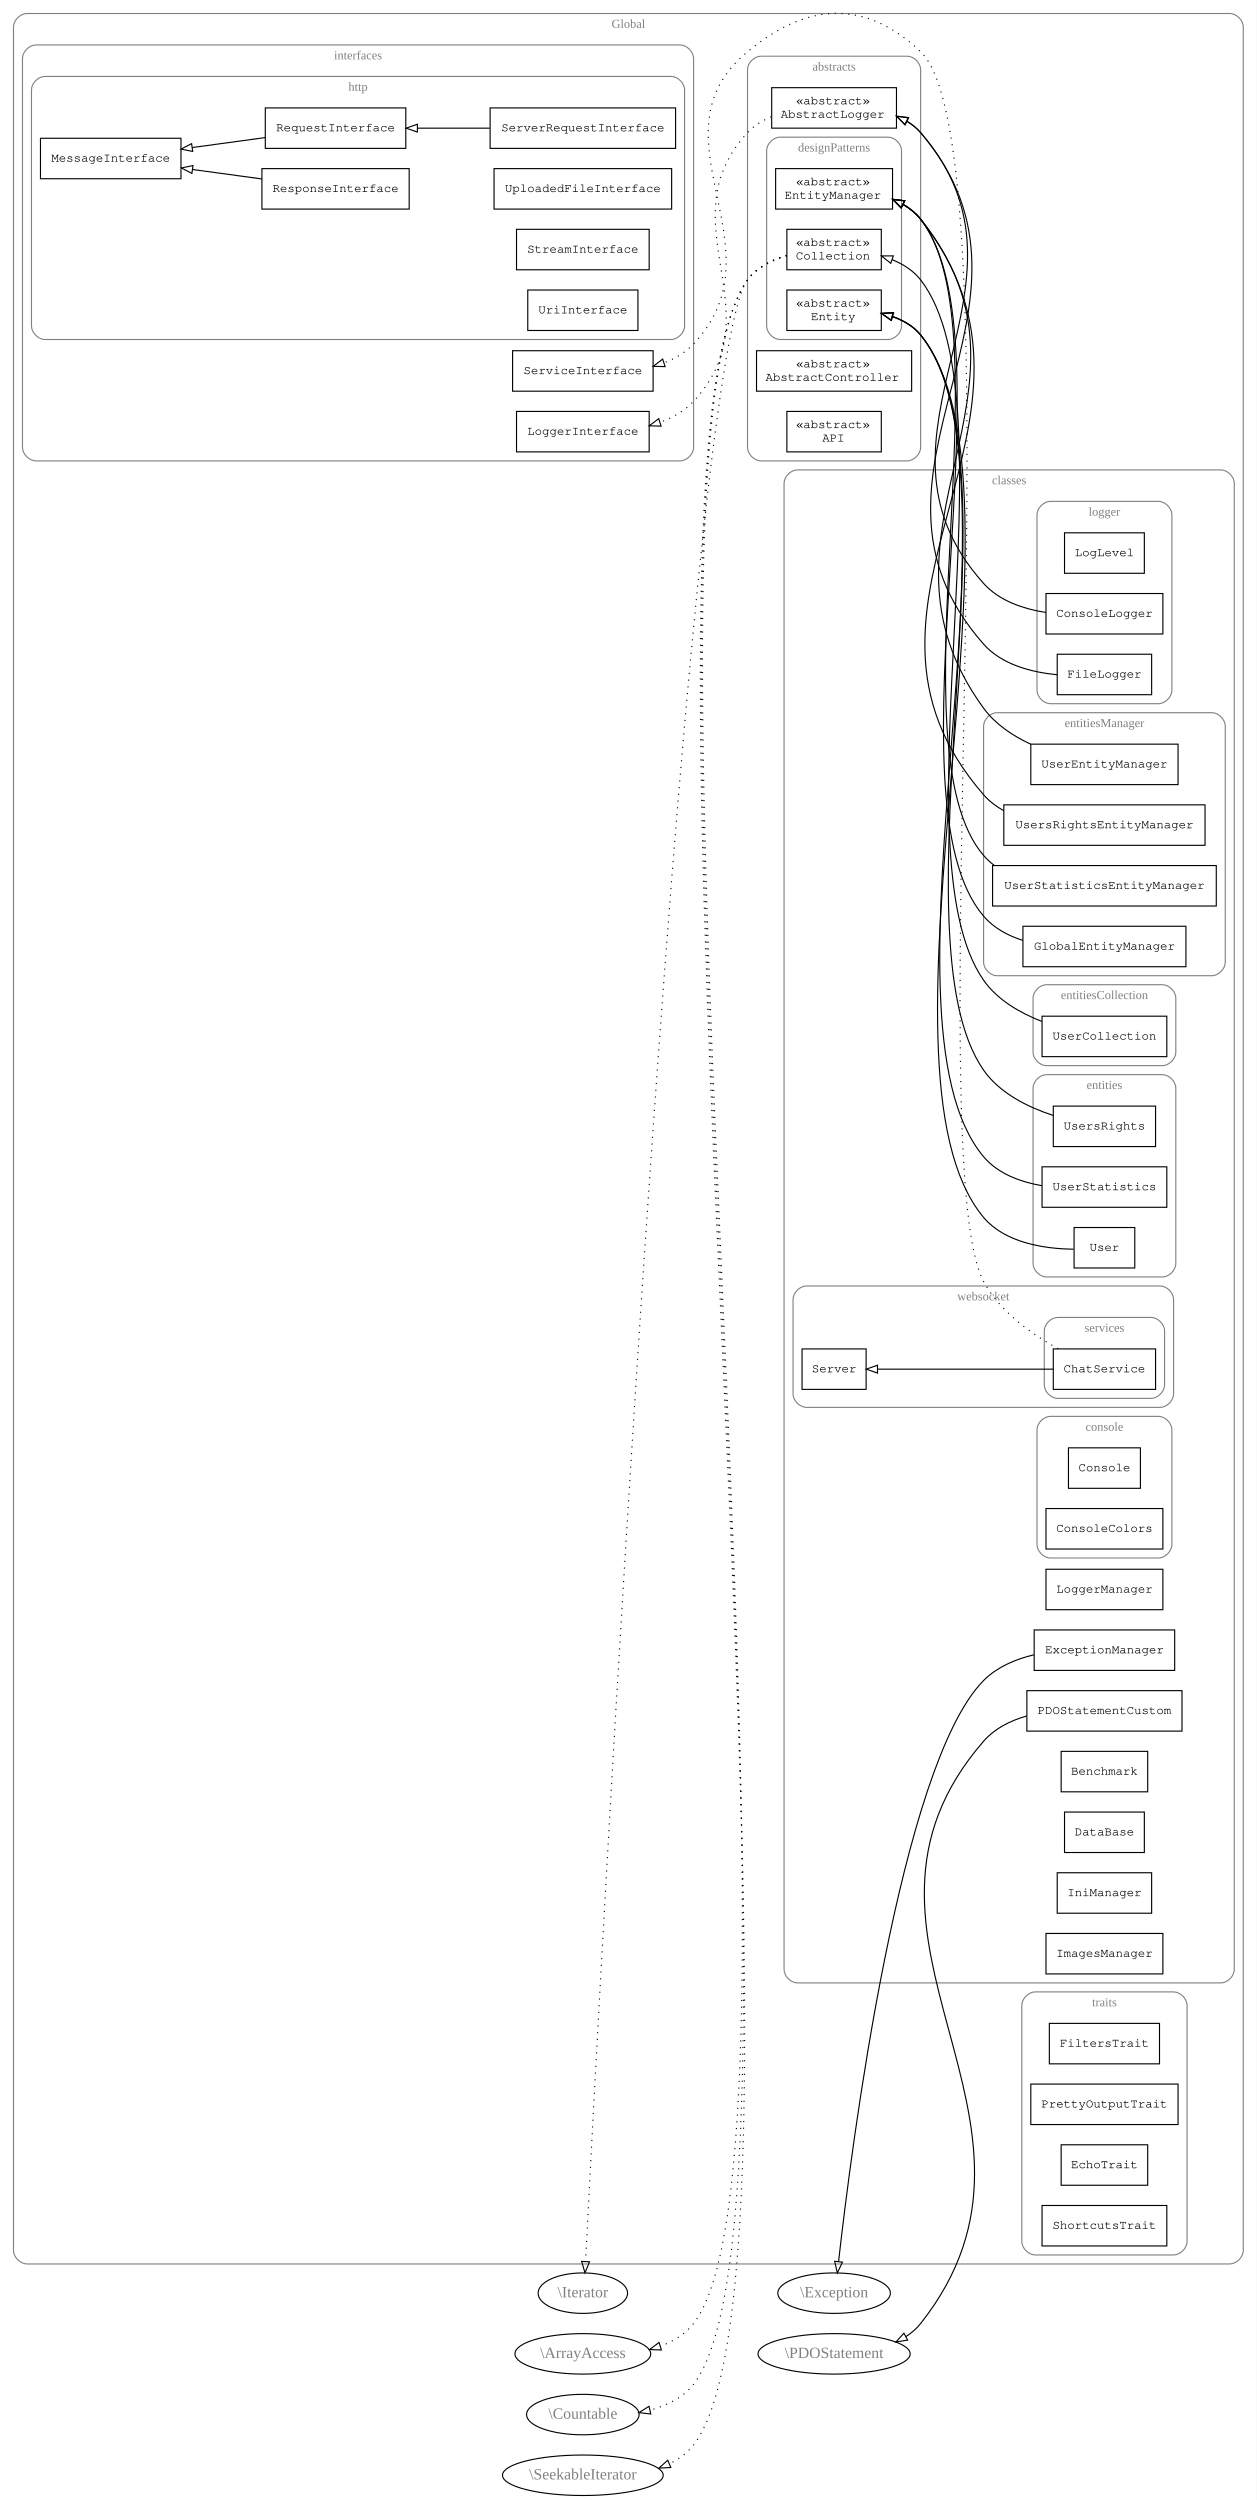
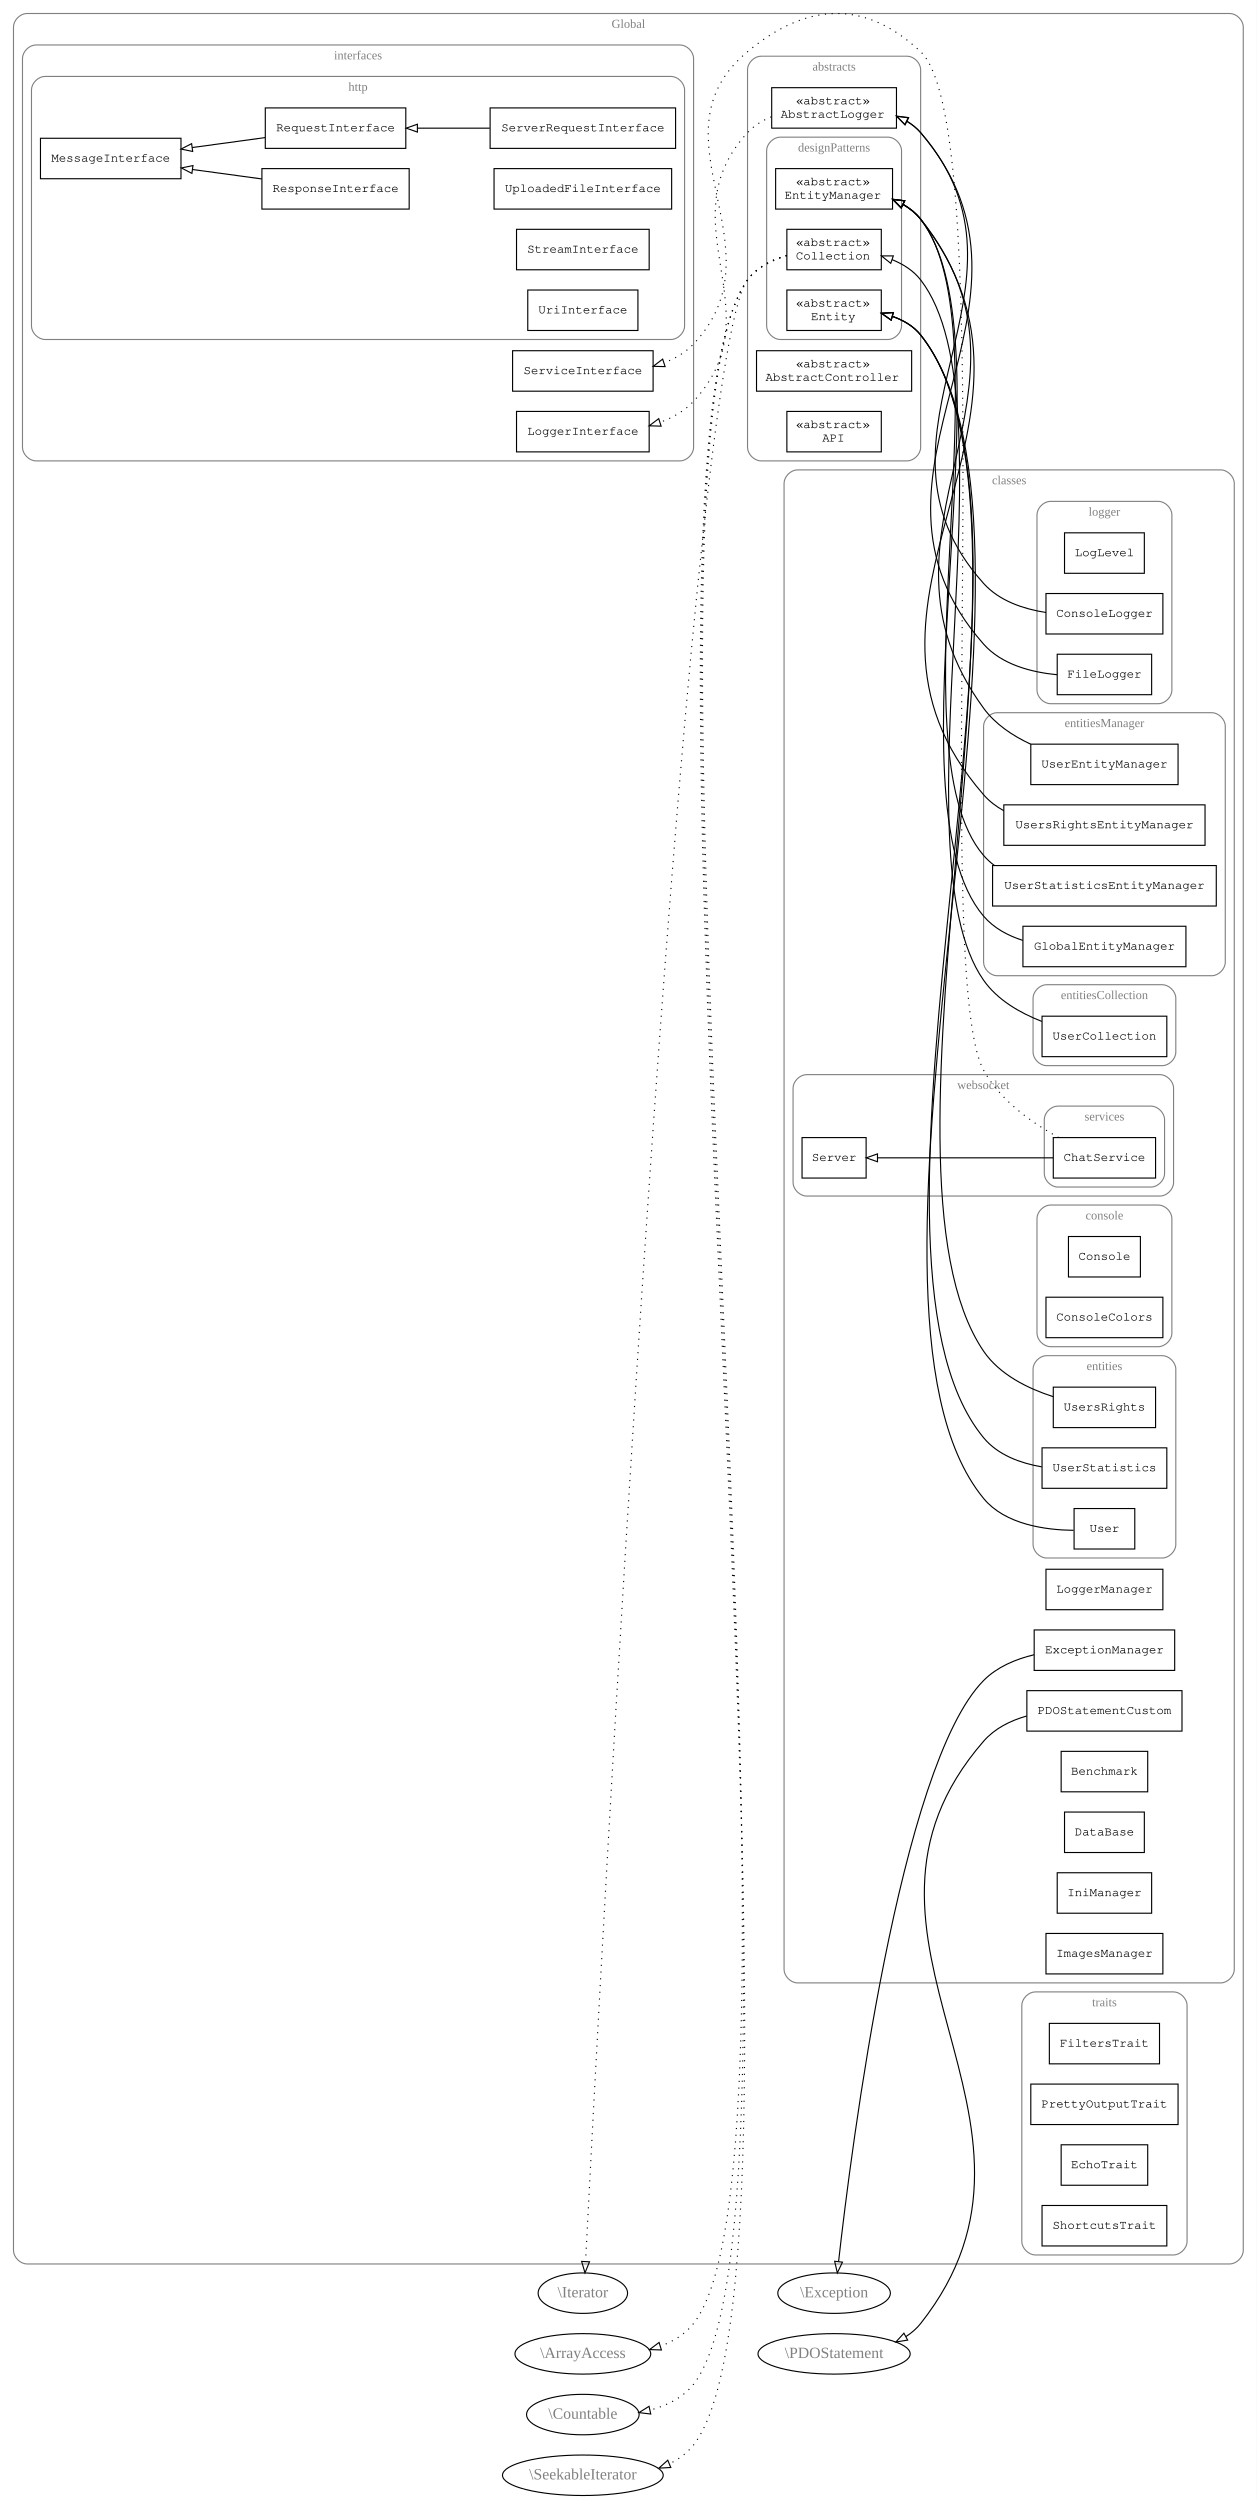
<svg xmlns="http://www.w3.org/2000/svg" width="1118pt" height="2224pt" viewBox="0.00 0.00 1118.00 2224.00">
  <g id="graph0" class="graph" transform="scale(1 1) rotate(0) translate(4 2220)">
    <polygon fill="white" stroke="none" points="-4,4 -4,-2220 1114,-2220 1114,4 -4,4" />
    <g id="clust1" class="cluster">
      <path fill="none" stroke="gray" d="M20,-206C20,-206 1090,-206 1090,-206 1096,-206 1102,-212 1102,-218 1102,-218 1102,-2196 1102,-2196 1102,-2202 1096,-2208 1090,-2208 1090,-2208 20,-2208 20,-2208 14,-2208 8,-2202 8,-2196 8,-2196 8,-218 8,-218 8,-212 14,-206 20,-206" />
      <text text-anchor="middle" x="555" y="-2195.2" font-family="Times New Roman,serif" font-size="11.00" fill="gray">Global</text>
    </g>
    <g id="clust2" class="cluster">
      <path fill="none" stroke="gray" d="M705.5,-456C705.5,-456 1082,-456 1082,-456 1088,-456 1094,-462 1094,-468 1094,-468 1094,-1790 1094,-1790 1094,-1796 1088,-1802 1082,-1802 1082,-1802 705.5,-1802 705.5,-1802 699.5,-1802 693.5,-1796 693.5,-1790 693.5,-1790 693.5,-468 693.5,-468 693.5,-462 699.5,-456 705.5,-456" />
      <text text-anchor="middle" x="893.75" y="-1789.2" font-family="Times New Roman,serif" font-size="11.00" fill="gray">classes</text>
    </g>
    <g id="clust4" class="cluster">
      <path fill="none" stroke="gray" d="M930.5,-1594C930.5,-1594 1026.5,-1594 1026.5,-1594 1032.5,-1594 1038.5,-1600 1038.5,-1606 1038.5,-1606 1038.5,-1762 1038.5,-1762 1038.5,-1768 1032.5,-1774 1026.5,-1774 1026.5,-1774 930.5,-1774 930.5,-1774 924.5,-1774 918.5,-1768 918.5,-1762 918.5,-1762 918.5,-1606 918.5,-1606 918.5,-1600 924.5,-1594 930.5,-1594" />
      <text text-anchor="middle" x="978.5" y="-1761.2" font-family="Times New Roman,serif" font-size="11.00" fill="gray">logger</text>
    </g>
+     <g id="clust5" class="cluster">
+       <path fill="none" stroke="gray" d="M713.5,-1156C713.5,-1156 1028,-1156 1028,-1156 1034,-1156 1040,-1162 1040,-1168 1040,-1168 1040,-1252 1040,-1252 1040,-1258 1034,-1264 1028,-1264 1028,-1264 713.5,-1264 713.5,-1264 707.5,-1264 701.5,-1258 701.5,-1252 701.5,-1252 701.5,-1168 701.5,-1168 701.5,-1162 707.5,-1156 713.5,-1156" />
+       <text text-anchor="middle" x="870.75" y="-1251.2" font-family="Times New Roman,serif" font-size="11.00" fill="gray">websocket</text>
+     </g>
+     <g id="clust6" class="cluster">
+       <path fill="none" stroke="gray" d="M937,-1164C937,-1164 1020,-1164 1020,-1164 1026,-1164 1032,-1170 1032,-1176 1032,-1176 1032,-1224 1032,-1224 1032,-1230 1026,-1236 1020,-1236 1020,-1236 937,-1236 937,-1236 931,-1236 925,-1230 925,-1224 925,-1224 925,-1176 925,-1176 925,-1170 931,-1164 937,-1164" />
+       <text text-anchor="middle" x="978.5" y="-1223.2" font-family="Times New Roman,serif" font-size="11.00" fill="gray">services</text>
+     </g>
    <g id="clust3" class="cluster">
      <path fill="none" stroke="gray" d="M883,-1352C883,-1352 1074,-1352 1074,-1352 1080,-1352 1086,-1358 1086,-1364 1086,-1364 1086,-1574 1086,-1574 1086,-1580 1080,-1586 1074,-1586 1074,-1586 883,-1586 883,-1586 877,-1586 871,-1580 871,-1574 871,-1574 871,-1364 871,-1364 871,-1358 877,-1352 883,-1352" />
      <text text-anchor="middle" x="978.5" y="-1573.2" font-family="Times New Roman,serif" font-size="11.00" fill="gray">entitiesManager</text>
    </g>
    <g id="clust9" class="cluster">
      <path fill="none" stroke="gray" d="M927,-1272C927,-1272 1030,-1272 1030,-1272 1036,-1272 1042,-1278 1042,-1284 1042,-1284 1042,-1332 1042,-1332 1042,-1338 1036,-1344 1030,-1344 1030,-1344 927,-1344 927,-1344 921,-1344 915,-1338 915,-1332 915,-1332 915,-1284 915,-1284 915,-1278 921,-1272 927,-1272" />
      <text text-anchor="middle" x="978.5" y="-1331.2" font-family="Times New Roman,serif" font-size="11.00" fill="gray">entitiesCollection</text>
    </g>
+     <g id="clust7" class="cluster">
+       <path fill="none" stroke="gray" d="M930.5,-1022C930.5,-1022 1026.5,-1022 1026.5,-1022 1032.5,-1022 1038.5,-1028 1038.5,-1034 1038.5,-1034 1038.5,-1136 1038.5,-1136 1038.5,-1142 1032.5,-1148 1026.5,-1148 1026.5,-1148 930.5,-1148 930.5,-1148 924.5,-1148 918.5,-1142 918.5,-1136 918.5,-1136 918.5,-1034 918.5,-1034 918.5,-1028 924.5,-1022 930.5,-1022" />
+       <text text-anchor="middle" x="978.5" y="-1135.2" font-family="Times New Roman,serif" font-size="11.00" fill="gray">console</text>
+     </g>
    <g id="clust8" class="cluster">
-       <path fill="none" stroke="gray" d="M927,-1084C927,-1084 1030,-1084 1030,-1084 1036,-1084 1042,-1090 1042,-1096 1042,-1096 1042,-1252 1042,-1252 1042,-1258 1036,-1264 1030,-1264 1030,-1264 927,-1264 927,-1264 921,-1264 915,-1258 915,-1252 915,-1252 915,-1096 915,-1096 915,-1090 921,-1084 927,-1084" />
-       <text text-anchor="middle" x="978.5" y="-1251.2" font-family="Times New Roman,serif" font-size="11.00" fill="gray">entities</text>
-     </g>
-     <g id="clust5" class="cluster">
-       <path fill="none" stroke="gray" d="M713.5,-968C713.5,-968 1028,-968 1028,-968 1034,-968 1040,-974 1040,-980 1040,-980 1040,-1064 1040,-1064 1040,-1070 1034,-1076 1028,-1076 1028,-1076 713.5,-1076 713.5,-1076 707.5,-1076 701.5,-1070 701.5,-1064 701.5,-1064 701.5,-980 701.5,-980 701.5,-974 707.5,-968 713.5,-968" />
-       <text text-anchor="middle" x="870.75" y="-1063.2" font-family="Times New Roman,serif" font-size="11.00" fill="gray">websocket</text>
-     </g>
-     <g id="clust6" class="cluster">
-       <path fill="none" stroke="gray" d="M937,-976C937,-976 1020,-976 1020,-976 1026,-976 1032,-982 1032,-988 1032,-988 1032,-1036 1032,-1036 1032,-1042 1026,-1048 1020,-1048 1020,-1048 937,-1048 937,-1048 931,-1048 925,-1042 925,-1036 925,-1036 925,-988 925,-988 925,-982 931,-976 937,-976" />
-       <text text-anchor="middle" x="978.5" y="-1035.2" font-family="Times New Roman,serif" font-size="11.00" fill="gray">services</text>
-     </g>
-     <g id="clust7" class="cluster">
-       <path fill="none" stroke="gray" d="M930.5,-834C930.5,-834 1026.5,-834 1026.5,-834 1032.5,-834 1038.5,-840 1038.5,-846 1038.5,-846 1038.5,-948 1038.5,-948 1038.5,-954 1032.5,-960 1026.5,-960 1026.5,-960 930.5,-960 930.5,-960 924.5,-960 918.5,-954 918.5,-948 918.5,-948 918.5,-846 918.5,-846 918.5,-840 924.5,-834 930.5,-834" />
-       <text text-anchor="middle" x="978.5" y="-947.2" font-family="Times New Roman,serif" font-size="11.00" fill="gray">console</text>
+       <path fill="none" stroke="gray" d="M927,-834C927,-834 1030,-834 1030,-834 1036,-834 1042,-840 1042,-846 1042,-846 1042,-1002 1042,-1002 1042,-1008 1036,-1014 1030,-1014 1030,-1014 927,-1014 927,-1014 921,-1014 915,-1008 915,-1002 915,-1002 915,-846 915,-846 915,-840 921,-834 927,-834" />
+       <text text-anchor="middle" x="978.5" y="-1001.2" font-family="Times New Roman,serif" font-size="11.00" fill="gray">entities</text>
    </g>
    <g id="clust10" class="cluster">
      <path fill="none" stroke="gray" d="M28,-1810C28,-1810 601,-1810 601,-1810 607,-1810 613,-1816 613,-1822 613,-1822 613,-2168 613,-2168 613,-2174 607,-2180 601,-2180 601,-2180 28,-2180 28,-2180 22,-2180 16,-2174 16,-2168 16,-2168 16,-1822 16,-1822 16,-1816 22,-1810 28,-1810" />
      <text text-anchor="middle" x="314.5" y="-2167.2" font-family="Times New Roman,serif" font-size="11.00" fill="gray">interfaces</text>
    </g>
    <g id="clust11" class="cluster">
      <path fill="none" stroke="gray" d="M36,-1918C36,-1918 593,-1918 593,-1918 599,-1918 605,-1924 605,-1930 605,-1930 605,-2140 605,-2140 605,-2146 599,-2152 593,-2152 593,-2152 36,-2152 36,-2152 30,-2152 24,-2146 24,-2140 24,-2140 24,-1930 24,-1930 24,-1924 30,-1918 36,-1918" />
      <text text-anchor="middle" x="314.5" y="-2139.2" font-family="Times New Roman,serif" font-size="11.00" fill="gray">http</text>
    </g>
    <g id="clust12" class="cluster">
      <path fill="none" stroke="gray" d="M917,-214C917,-214 1040,-214 1040,-214 1046,-214 1052,-220 1052,-226 1052,-226 1052,-436 1052,-436 1052,-442 1046,-448 1040,-448 1040,-448 917,-448 917,-448 911,-448 905,-442 905,-436 905,-436 905,-226 905,-226 905,-220 911,-214 917,-214" />
      <text text-anchor="middle" x="978.5" y="-435.2" font-family="Times New Roman,serif" font-size="11.00" fill="gray">traits</text>
    </g>
    <g id="clust13" class="cluster">
      <path fill="none" stroke="gray" d="M673,-1810C673,-1810 803,-1810 803,-1810 809,-1810 815,-1816 815,-1822 815,-1822 815,-2158 815,-2158 815,-2164 809,-2170 803,-2170 803,-2170 673,-2170 673,-2170 667,-2170 661,-2164 661,-2158 661,-2158 661,-1822 661,-1822 661,-1816 667,-1810 673,-1810" />
      <text text-anchor="middle" x="738" y="-2157.2" font-family="Times New Roman,serif" font-size="11.00" fill="gray">abstracts</text>
    </g>
    <g id="clust14" class="cluster">
      <path fill="none" stroke="gray" d="M690,-1918C690,-1918 786,-1918 786,-1918 792,-1918 798,-1924 798,-1930 798,-1930 798,-2086 798,-2086 798,-2092 792,-2098 786,-2098 786,-2098 690,-2098 690,-2098 684,-2098 678,-2092 678,-2086 678,-2086 678,-1930 678,-1930 678,-1924 684,-1918 690,-1918" />
      <text text-anchor="middle" x="738" y="-2085.2" font-family="Times New Roman,serif" font-size="11.00" fill="gray">designPatterns</text>
    </g>
    <g id="node1" class="node">
      <polygon fill="none" stroke="black" points="1044,-1558 913,-1558 913,-1522 1044,-1522 1044,-1558" />
      <text text-anchor="middle" x="978.5" y="-1537.2" font-family="Courier,monospace" font-size="11.00">UserEntityManager</text>
    </g>
    <g id="node38" class="node">
      <polygon fill="none" stroke="black" points="790,-2070 686,-2070 686,-2034 790,-2034 790,-2070" />
      <text text-anchor="start" x="704" y="-2055.2" font-family="Courier,monospace" font-size="11.00">«abstract»</text>
      <text text-anchor="start" x="694" y="-2043.2" font-family="Courier,monospace" font-size="11.00">EntityManager</text>
    </g>
    <g id="edge1" class="edge">
      <path fill="none" stroke="black" d="M912.949,-1557.96C896.942,-1565.39 881.408,-1575.72 871,-1590 756.167,-1747.51 937.378,-1873.27 815,-2025 810.688,-2030.35 805.239,-2034.63 799.247,-2038.07" />
      <polygon fill="none" stroke="black" points="797.588,-2034.99 790.147,-2042.53 800.667,-2041.28 797.588,-2034.99" />
    </g>
    <g id="node2" class="node">
      <polygon fill="none" stroke="black" points="1068,-1504 889,-1504 889,-1468 1068,-1468 1068,-1504" />
      <text text-anchor="middle" x="978.5" y="-1483.2" font-family="Courier,monospace" font-size="11.00">UsersRightsEntityManager</text>
    </g>
    <g id="edge17" class="edge">
      <path fill="none" stroke="black" d="M888.929,-1498.79C882.2,-1502.51 876.069,-1507.17 871,-1513 720.796,-1685.74 957.006,-1845.46 815,-2025 810.74,-2030.39 805.322,-2034.7 799.347,-2038.15" />
      <polygon fill="none" stroke="black" points="797.691,-2035.07 790.264,-2042.62 800.782,-2041.35 797.691,-2035.07" />
    </g>
    <g id="node3" class="node">
      <polygon fill="none" stroke="black" points="1078,-1450 879,-1450 879,-1414 1078,-1414 1078,-1450" />
      <text text-anchor="middle" x="978.5" y="-1429.2" font-family="Courier,monospace" font-size="11.00">UserStatisticsEntityManager</text>
    </g>
    <g id="edge18" class="edge">
      <path fill="none" stroke="black" d="M880.536,-1450.12C877.069,-1452.73 873.862,-1455.67 871,-1459 788.56,-1554.8 892.895,-1925.46 815,-2025 810.767,-2030.41 805.367,-2034.74 799.402,-2038.2" />
      <polygon fill="none" stroke="black" points="797.746,-2035.11 790.328,-2042.67 800.844,-2041.39 797.746,-2035.11" />
    </g>
    <g id="node4" class="node">
      <polygon fill="none" stroke="black" points="1051,-1396 906,-1396 906,-1360 1051,-1360 1051,-1396" />
      <text text-anchor="middle" x="978.5" y="-1375.2" font-family="Courier,monospace" font-size="11.00">GlobalEntityManager</text>
    </g>
    <g id="edge19" class="edge">
      <path fill="none" stroke="black" d="M905.895,-1383.43C892.58,-1387.66 880.037,-1394.41 871,-1405 781.216,-1510.24 899.791,-1915.69 815,-2025 810.791,-2030.43 805.404,-2034.76 799.447,-2038.23" />
      <polygon fill="none" stroke="black" points="797.793,-2035.15 790.38,-2042.72 800.896,-2041.42 797.793,-2035.15" />
    </g>
    <g id="node5" class="node">
      <polygon fill="none" stroke="black" points="1014,-1746 943,-1746 943,-1710 1014,-1710 1014,-1746" />
      <text text-anchor="middle" x="978.5" y="-1725.2" font-family="Courier,monospace" font-size="11.00">LogLevel</text>
    </g>
    <g id="node6" class="node">
      <polygon fill="none" stroke="black" points="1030.5,-1692 926.5,-1692 926.5,-1656 1030.5,-1656 1030.5,-1692" />
      <text text-anchor="middle" x="978.5" y="-1671.2" font-family="Courier,monospace" font-size="11.00">ConsoleLogger</text>
    </g>
    <g id="node39" class="node">
      <polygon fill="none" stroke="black" points="793.5,-2142 682.5,-2142 682.5,-2106 793.5,-2106 793.5,-2142" />
      <text text-anchor="start" x="704" y="-2127.2" font-family="Courier,monospace" font-size="11.00">«abstract»</text>
      <text text-anchor="start" x="690.5" y="-2115.2" font-family="Courier,monospace" font-size="11.00">AbstractLogger</text>
    </g>
    <g id="edge7" class="edge">
      <path fill="none" stroke="black" d="M926.48,-1675.12C906.438,-1678.26 884.938,-1685.44 871,-1701 750.911,-1835.02 932.828,-1965.99 815,-2102 811.547,-2105.99 807.421,-2109.27 802.9,-2111.98" />
      <polygon fill="none" stroke="black" points="801.197,-2108.91 793.795,-2116.49 804.309,-2115.18 801.197,-2108.91" />
    </g>
    <g id="node7" class="node">
      <polygon fill="none" stroke="black" points="1020.5,-1638 936.5,-1638 936.5,-1602 1020.5,-1602 1020.5,-1638" />
      <text text-anchor="middle" x="978.5" y="-1617.2" font-family="Courier,monospace" font-size="11.00">FileLogger</text>
    </g>
    <g id="edge12" class="edge">
      <path fill="none" stroke="black" d="M936.359,-1619.76C913.77,-1621.93 887.145,-1628.68 871,-1647 736.272,-1799.84 947.151,-1946.92 815,-2102 811.525,-2106.08 807.346,-2109.42 802.756,-2112.17" />
      <polygon fill="none" stroke="black" points="800.923,-2109.17 793.503,-2116.73 804.02,-2115.44 800.923,-2109.17" />
    </g>
    <g id="node8" class="node">
-       <polygon fill="none" stroke="black" points="1024,-1020 933,-1020 933,-984 1024,-984 1024,-1020" />
-       <text text-anchor="middle" x="978.5" y="-999.2" font-family="Courier,monospace" font-size="11.00">ChatService</text>
+       <polygon fill="none" stroke="black" points="1024,-1208 933,-1208 933,-1172 1024,-1172 1024,-1208" />
+       <text text-anchor="middle" x="978.5" y="-1187.2" font-family="Courier,monospace" font-size="11.00">ChatService</text>
    </g>
    <g id="node9" class="node">
-       <polygon fill="none" stroke="black" points="766.5,-1020 709.5,-1020 709.5,-984 766.5,-984 766.5,-1020" />
-       <text text-anchor="middle" x="738" y="-999.2" font-family="Courier,monospace" font-size="11.00">Server</text>
+       <polygon fill="none" stroke="black" points="766.5,-1208 709.5,-1208 709.5,-1172 766.5,-1172 766.5,-1208" />
+       <text text-anchor="middle" x="738" y="-1187.2" font-family="Courier,monospace" font-size="11.00">Server</text>
    </g>
    <g id="edge2" class="edge">
-       <path fill="none" stroke="black" d="M932.92,-1002C887.926,-1002 819.202,-1002 776.796,-1002" />
-       <polygon fill="none" stroke="black" points="776.613,-998.5 766.613,-1002 776.613,-1005.5 776.613,-998.5" />
+       <path fill="none" stroke="black" d="M932.92,-1190C887.926,-1190 819.202,-1190 776.796,-1190" />
+       <polygon fill="none" stroke="black" points="776.613,-1186.5 766.613,-1190 776.613,-1193.5 776.613,-1186.5" />
    </g>
    <g id="node30" class="node">
      <polygon fill="none" stroke="black" points="577,-1908 452,-1908 452,-1872 577,-1872 577,-1908" />
      <text text-anchor="middle" x="514.5" y="-1887.2" font-family="Courier,monospace" font-size="11.00">ServiceInterface</text>
    </g>
    <g id="edge3" class="edge">
-       <path fill="none" stroke="black" stroke-dasharray="1,5" d="M937.394,-1020.14C913.657,-1033.17 885.477,-1053.18 871,-1080 813.192,-1187.11 903.238,-2090.16 815,-2174 765.381,-2221.14 713.608,-2217.78 661,-2174 570.681,-2098.83 693.613,-1999.5 613,-1914 605.795,-1906.36 596.582,-1900.98 586.704,-1897.23" />
+       <path fill="none" stroke="black" stroke-dasharray="1,5" d="M937.76,-1208.05C914.005,-1221.09 885.674,-1241.15 871,-1268 822.628,-1356.5 888.485,-2104.92 815,-2174 765.132,-2220.88 713.608,-2217.78 661,-2174 570.681,-2098.83 693.613,-1999.5 613,-1914 605.795,-1906.36 596.582,-1900.98 586.704,-1897.23" />
      <polygon fill="none" stroke="black" points="587.666,-1893.87 577.074,-1894.11 585.508,-1900.53 587.666,-1893.87" />
    </g>
    <g id="node10" class="node">
-       <polygon fill="none" stroke="black" points="1010.5,-932 946.5,-932 946.5,-896 1010.5,-896 1010.5,-932" />
-       <text text-anchor="middle" x="978.5" y="-911.2" font-family="Courier,monospace" font-size="11.00">Console</text>
+       <polygon fill="none" stroke="black" points="1010.5,-1120 946.5,-1120 946.5,-1084 1010.5,-1084 1010.5,-1120" />
+       <text text-anchor="middle" x="978.5" y="-1099.2" font-family="Courier,monospace" font-size="11.00">Console</text>
    </g>
    <g id="node11" class="node">
-       <polygon fill="none" stroke="black" points="1030.5,-878 926.5,-878 926.5,-842 1030.5,-842 1030.5,-878" />
-       <text text-anchor="middle" x="978.5" y="-857.2" font-family="Courier,monospace" font-size="11.00">ConsoleColors</text>
+       <polygon fill="none" stroke="black" points="1030.5,-1066 926.5,-1066 926.5,-1030 1030.5,-1030 1030.5,-1066" />
+       <text text-anchor="middle" x="978.5" y="-1045.2" font-family="Courier,monospace" font-size="11.00">ConsoleColors</text>
    </g>
    <g id="node12" class="node">
-       <polygon fill="none" stroke="black" points="1024,-1236 933,-1236 933,-1200 1024,-1200 1024,-1236" />
-       <text text-anchor="middle" x="978.5" y="-1215.2" font-family="Courier,monospace" font-size="11.00">UsersRights</text>
+       <polygon fill="none" stroke="black" points="1024,-986 933,-986 933,-950 1024,-950 1024,-986" />
+       <text text-anchor="middle" x="978.5" y="-965.2" font-family="Courier,monospace" font-size="11.00">UsersRights</text>
    </g>
    <g id="node37" class="node">
      <polygon fill="none" stroke="black" points="780,-1962 696,-1962 696,-1926 780,-1926 780,-1962" />
      <text text-anchor="start" x="704" y="-1947.2" font-family="Courier,monospace" font-size="11.00">«abstract»</text>
      <text text-anchor="start" x="717.5" y="-1935.2" font-family="Courier,monospace" font-size="11.00">Entity</text>
    </g>
    <g id="edge5" class="edge">
-       <path fill="none" stroke="black" d="M932.763,-1227.77C910.511,-1235.04 885.365,-1247.39 871,-1268 787.601,-1387.67 907.536,-1809.24 815,-1922 808.595,-1929.8 799.603,-1934.94 790.038,-1938.3" />
-       <polygon fill="none" stroke="black" points="788.992,-1934.96 780.356,-1941.1 790.934,-1941.68 788.992,-1934.96" />
+       <path fill="none" stroke="black" d="M932.838,-977.55C910.463,-984.765 885.178,-997.136 871,-1018 757.874,-1184.47 940.846,-1764.92 815,-1922 808.623,-1929.96 799.552,-1935.15 789.886,-1938.51" />
+       <polygon fill="none" stroke="black" points="788.759,-1935.2 780.099,-1941.3 790.675,-1941.93 788.759,-1935.2" />
    </g>
    <g id="node13" class="node">
-       <polygon fill="none" stroke="black" points="1034,-1182 923,-1182 923,-1146 1034,-1146 1034,-1182" />
-       <text text-anchor="middle" x="978.5" y="-1161.2" font-family="Courier,monospace" font-size="11.00">UserStatistics</text>
+       <polygon fill="none" stroke="black" points="1034,-932 923,-932 923,-896 1034,-896 1034,-932" />
+       <text text-anchor="middle" x="978.5" y="-911.2" font-family="Courier,monospace" font-size="11.00">UserStatistics</text>
    </g>
    <g id="edge6" class="edge">
-       <path fill="none" stroke="black" d="M922.957,-1165.2C903.743,-1168.52 883.772,-1175.82 871,-1191 766.108,-1315.66 917.79,-1795.6 815,-1922 808.565,-1929.91 799.47,-1935.09 789.798,-1938.44" />
-       <polygon fill="none" stroke="black" points="788.671,-1935.13 780.012,-1941.23 790.588,-1941.86 788.671,-1935.13" />
+       <path fill="none" stroke="black" d="M922.8,-915.068C903.567,-918.372 883.624,-925.697 871,-941 732.049,-1109.44 951.112,-1751.26 815,-1922 808.642,-1929.98 799.579,-1935.17 789.915,-1938.54" />
+       <polygon fill="none" stroke="black" points="788.788,-1935.22 780.128,-1941.32 790.705,-1941.95 788.788,-1935.22" />
    </g>
    <g id="node14" class="node">
-       <polygon fill="none" stroke="black" points="1005.5,-1128 951.5,-1128 951.5,-1092 1005.5,-1092 1005.5,-1128" />
-       <text text-anchor="middle" x="978.5" y="-1107.2" font-family="Courier,monospace" font-size="11.00">User</text>
+       <polygon fill="none" stroke="black" points="1005.5,-878 951.5,-878 951.5,-842 1005.5,-842 1005.5,-878" />
+       <text text-anchor="middle" x="978.5" y="-857.2" font-family="Courier,monospace" font-size="11.00">User</text>
    </g>
    <g id="edge8" class="edge">
-       <path fill="none" stroke="black" d="M951.132,-1108.68C926.377,-1109.02 890.343,-1113.89 871,-1137 758.755,-1271.11 924.985,-1786.03 815,-1922 808.586,-1929.93 799.499,-1935.11 789.83,-1938.47" />
-       <polygon fill="none" stroke="black" points="788.703,-1935.15 780.043,-1941.26 790.62,-1941.88 788.703,-1935.15" />
+       <path fill="none" stroke="black" d="M951.044,-858.608C926.225,-858.894 890.144,-863.723 871,-887 724.688,-1064.9 958.313,-1741.68 815,-1922 808.654,-1929.98 799.596,-1935.19 789.933,-1938.55" />
+       <polygon fill="none" stroke="black" points="788.806,-1935.23 780.146,-1941.34 790.722,-1941.97 788.806,-1935.23" />
    </g>
    <g id="node15" class="node">
      <polygon fill="none" stroke="black" points="1034,-1316 923,-1316 923,-1280 1034,-1280 1034,-1316" />
      <text text-anchor="middle" x="978.5" y="-1295.2" font-family="Courier,monospace" font-size="11.00">UserCollection</text>
    </g>
    <g id="node36" class="node">
      <polygon fill="none" stroke="black" points="780,-2016 696,-2016 696,-1980 780,-1980 780,-2016" />
      <text text-anchor="start" x="704" y="-2001.2" font-family="Courier,monospace" font-size="11.00">«abstract»</text>
      <text text-anchor="start" x="704" y="-1989.2" font-family="Courier,monospace" font-size="11.00">Collection</text>
    </g>
    <g id="edge10" class="edge">
      <path fill="none" stroke="black" d="M922.89,-1311.33C903.426,-1318.86 883.3,-1330.43 871,-1348 791.284,-1461.87 900.175,-1861.15 815,-1971 808.563,-1979.3 799.372,-1985.06 789.593,-1989.04" />
      <polygon fill="none" stroke="black" points="788.399,-1985.75 780.109,-1992.35 790.704,-1992.36 788.399,-1985.75" />
    </g>
    <g id="node16" class="node">
      <polygon fill="none" stroke="black" points="1030.5,-824 926.5,-824 926.5,-788 1030.5,-788 1030.5,-824" />
      <text text-anchor="middle" x="978.5" y="-803.2" font-family="Courier,monospace" font-size="11.00">LoggerManager</text>
    </g>
    <g id="node17" class="node">
      <polygon fill="none" stroke="black" points="1041,-770 916,-770 916,-734 1041,-734 1041,-770" />
      <text text-anchor="middle" x="978.5" y="-749.2" font-family="Courier,monospace" font-size="11.00">ExceptionManager</text>
    </g>
    <g id="node42" class="node">
      <ellipse fill="none" stroke="black" cx="738" cy="-180" rx="50.091" ry="18" />
      <text text-anchor="middle" x="738" y="-176.3" font-family="Times New Roman,serif" font-size="14.00" fill="gray">\Exception</text>
    </g>
    <g id="edge4" class="edge">
      <path fill="none" stroke="black" d="M915.909,-747.928C899.45,-744.008 882.94,-737.068 871,-725 796.513,-649.714 753.292,-308.736 741.995,-208.065" />
      <polygon fill="none" stroke="black" points="745.464,-207.597 740.887,-198.042 738.507,-208.366 745.464,-207.597" />
    </g>
    <g id="node18" class="node">
      <polygon fill="none" stroke="black" points="1047.5,-716 909.5,-716 909.5,-680 1047.5,-680 1047.5,-716" />
      <text text-anchor="middle" x="978.5" y="-695.2" font-family="Courier,monospace" font-size="11.00">PDOStatementCustom</text>
    </g>
    <g id="node43" class="node">
      <ellipse fill="none" stroke="black" cx="738" cy="-126" rx="67.688" ry="18" />
      <text text-anchor="middle" x="738" y="-122.3" font-family="Times New Roman,serif" font-size="14.00" fill="gray">\PDOStatement</text>
    </g>
    <g id="edge9" class="edge">
      <path fill="none" stroke="black" d="M909.336,-693.443C894.805,-689.304 880.881,-682.377 871,-671 719.166,-496.163 958.537,-334.711 815,-153 811.33,-148.354 806.799,-144.507 801.792,-141.32" />
      <polygon fill="none" stroke="black" points="803.445,-138.235 792.984,-136.557 800.116,-144.392 803.445,-138.235" />
    </g>
    <g id="node19" class="node">
      <polygon fill="none" stroke="black" points="1017,-662 940,-662 940,-626 1017,-626 1017,-662" />
      <text text-anchor="middle" x="978.5" y="-641.2" font-family="Courier,monospace" font-size="11.00">Benchmark</text>
    </g>
    <g id="node20" class="node">
      <polygon fill="none" stroke="black" points="1014,-608 943,-608 943,-572 1014,-572 1014,-608" />
      <text text-anchor="middle" x="978.5" y="-587.2" font-family="Courier,monospace" font-size="11.00">DataBase</text>
    </g>
    <g id="node21" class="node">
      <polygon fill="none" stroke="black" points="1020.5,-554 936.5,-554 936.5,-518 1020.5,-518 1020.5,-554" />
      <text text-anchor="middle" x="978.5" y="-533.2" font-family="Courier,monospace" font-size="11.00">IniManager</text>
    </g>
    <g id="node22" class="node">
      <polygon fill="none" stroke="black" points="1030.5,-500 926.5,-500 926.5,-464 1030.5,-464 1030.5,-500" />
      <text text-anchor="middle" x="978.5" y="-479.2" font-family="Courier,monospace" font-size="11.00">ImagesManager</text>
    </g>
    <g id="node23" class="node">
      <polygon fill="none" stroke="black" points="597,-2124 432,-2124 432,-2088 597,-2088 597,-2124" />
      <text text-anchor="middle" x="514.5" y="-2103.2" font-family="Courier,monospace" font-size="11.00">ServerRequestInterface</text>
    </g>
    <g id="node24" class="node">
      <polygon fill="none" stroke="black" points="357,-2124 232,-2124 232,-2088 357,-2088 357,-2124" />
      <text text-anchor="middle" x="294.5" y="-2103.2" font-family="Courier,monospace" font-size="11.00">RequestInterface</text>
    </g>
    <g id="edge20" class="edge">
      <path fill="none" stroke="black" d="M431.705,-2106C410.62,-2106 388.085,-2106 367.537,-2106" />
      <polygon fill="none" stroke="black" points="367.31,-2102.5 357.31,-2106 367.31,-2109.5 367.31,-2102.5" />
    </g>
    <g id="node29" class="node">
      <polygon fill="none" stroke="black" points="157,-2097 32,-2097 32,-2061 157,-2061 157,-2097" />
      <text text-anchor="middle" x="94.5" y="-2076.2" font-family="Courier,monospace" font-size="11.00">MessageInterface</text>
    </g>
    <g id="edge21" class="edge">
      <path fill="none" stroke="black" d="M231.937,-2097.61C211.357,-2094.8 188.245,-2091.65 166.975,-2088.75" />
      <polygon fill="none" stroke="black" points="167.406,-2085.27 157.025,-2087.39 166.46,-2092.21 167.406,-2085.27" />
    </g>
    <g id="node25" class="node">
      <polygon fill="none" stroke="black" points="360,-2070 229,-2070 229,-2034 360,-2034 360,-2070" />
      <text text-anchor="middle" x="294.5" y="-2049.2" font-family="Courier,monospace" font-size="11.00">ResponseInterface</text>
    </g>
    <g id="edge22" class="edge">
      <path fill="none" stroke="black" d="M228.941,-2060.8C209.247,-2063.49 187.475,-2066.46 167.33,-2069.2" />
      <polygon fill="none" stroke="black" points="166.712,-2065.76 157.277,-2070.58 167.658,-2072.69 166.712,-2065.76" />
    </g>
    <g id="node26" class="node">
      <polygon fill="none" stroke="black" points="593.5,-2070 435.5,-2070 435.5,-2034 593.5,-2034 593.5,-2070" />
      <text text-anchor="middle" x="514.5" y="-2049.2" font-family="Courier,monospace" font-size="11.00">UploadedFileInterface</text>
    </g>
    <g id="node27" class="node">
      <polygon fill="none" stroke="black" points="573.5,-2016 455.5,-2016 455.5,-1980 573.5,-1980 573.5,-2016" />
      <text text-anchor="middle" x="514.5" y="-1995.2" font-family="Courier,monospace" font-size="11.00">StreamInterface</text>
    </g>
    <g id="node28" class="node">
      <polygon fill="none" stroke="black" points="563.5,-1962 465.5,-1962 465.5,-1926 563.5,-1926 563.5,-1962" />
      <text text-anchor="middle" x="514.5" y="-1941.2" font-family="Courier,monospace" font-size="11.00">UriInterface</text>
    </g>
    <g id="node31" class="node">
      <polygon fill="none" stroke="black" points="573.5,-1854 455.5,-1854 455.5,-1818 573.5,-1818 573.5,-1854" />
      <text text-anchor="middle" x="514.5" y="-1833.2" font-family="Courier,monospace" font-size="11.00">LoggerInterface</text>
    </g>
    <g id="node32" class="node">
      <polygon fill="none" stroke="black" points="1027.5,-420 929.5,-420 929.5,-384 1027.5,-384 1027.5,-420" />
      <text text-anchor="middle" x="978.5" y="-399.2" font-family="Courier,monospace" font-size="11.00">FiltersTrait</text>
    </g>
    <g id="node33" class="node">
      <polygon fill="none" stroke="black" points="1044,-366 913,-366 913,-330 1044,-330 1044,-366" />
      <text text-anchor="middle" x="978.5" y="-345.2" font-family="Courier,monospace" font-size="11.00">PrettyOutputTrait</text>
    </g>
    <g id="node34" class="node">
      <polygon fill="none" stroke="black" points="1017,-312 940,-312 940,-276 1017,-276 1017,-312" />
      <text text-anchor="middle" x="978.5" y="-291.2" font-family="Courier,monospace" font-size="11.00">EchoTrait</text>
    </g>
    <g id="node35" class="node">
      <polygon fill="none" stroke="black" points="1034,-258 923,-258 923,-222 1034,-222 1034,-258" />
      <text text-anchor="middle" x="978.5" y="-237.2" font-family="Courier,monospace" font-size="11.00">ShortcutsTrait</text>
    </g>
    <g id="node44" class="node">
      <ellipse fill="none" stroke="black" cx="514.5" cy="-180" rx="39.794" ry="18" />
      <text text-anchor="middle" x="514.5" y="-176.3" font-family="Times New Roman,serif" font-size="14.00" fill="gray">\Iterator</text>
    </g>
    <g id="edge13" class="edge">
      <path fill="none" stroke="black" stroke-dasharray="1,5" d="M695.838,-1992.39C682.727,-1988.52 669.447,-1981.99 661,-1971 604.801,-1897.87 528.256,-431.225 516.925,-208.298" />
      <polygon fill="none" stroke="black" points="520.409,-207.894 516.407,-198.084 513.418,-208.249 520.409,-207.894" />
    </g>
    <g id="node45" class="node">
      <ellipse fill="none" stroke="black" cx="514.5" cy="-126" rx="60.389" ry="18" />
      <text text-anchor="middle" x="514.5" y="-122.3" font-family="Times New Roman,serif" font-size="14.00" fill="gray">\ArrayAccess</text>
    </g>
    <g id="edge14" class="edge">
      <path fill="none" stroke="black" stroke-dasharray="1,5" d="M695.894,-1992.76C682.622,-1988.93 669.226,-1982.33 661,-1971 542.291,-1807.47 737.454,-312.197 613,-153 605.521,-143.433 594.969,-137.064 583.551,-132.863" />
      <polygon fill="none" stroke="black" points="584.393,-129.46 573.804,-129.823 582.308,-136.142 584.393,-129.46" />
    </g>
    <g id="node46" class="node">
      <ellipse fill="none" stroke="black" cx="514.5" cy="-72" rx="50.091" ry="18" />
      <text text-anchor="middle" x="514.5" y="-68.3" font-family="Times New Roman,serif" font-size="14.00" fill="gray">\Countable</text>
    </g>
    <g id="edge15" class="edge">
      <path fill="none" stroke="black" stroke-dasharray="1,5" d="M695.889,-1992.77C682.617,-1988.93 669.222,-1982.33 661,-1971 538.832,-1802.57 741.086,-262.971 613,-99 603.51,-86.851 589.065,-79.859 574.18,-75.915" />
      <polygon fill="none" stroke="black" points="574.903,-72.491 564.382,-73.741 573.386,-79.324 574.903,-72.491" />
    </g>
    <g id="node47" class="node">
      <ellipse fill="none" stroke="black" cx="514.5" cy="-18" rx="71.487" ry="18" />
      <text text-anchor="middle" x="514.5" y="-14.3" font-family="Times New Roman,serif" font-size="14.00" fill="gray">\SeekableIterator</text>
    </g>
    <g id="edge16" class="edge">
      <path fill="none" stroke="black" stroke-dasharray="1,5" d="M695.884,-1992.77C682.612,-1988.94 669.217,-1982.34 661,-1971 535.372,-1797.67 744.717,-213.745 613,-45 607.286,-37.679 599.772,-32.231 591.447,-28.193" />
      <polygon fill="none" stroke="black" points="592.72,-24.932 582.141,-24.345 590.045,-31.401 592.72,-24.932" />
    </g>
    <g id="edge11" class="edge">
      <path fill="none" stroke="black" stroke-dasharray="1,5" d="M682.147,-2116.05C674.196,-2112.79 666.765,-2108.27 661,-2102 587.657,-2022.26 686.805,-1942.32 613,-1863 604.914,-1854.31 594.303,-1848.33 583.064,-1844.23" />
      <polygon fill="none" stroke="black" points="584.106,-1840.89 573.516,-1841.21 581.995,-1847.56 584.106,-1840.89" />
    </g>
    <g id="node40" class="node">
      <polygon fill="none" stroke="black" points="807,-1908 669,-1908 669,-1872 807,-1872 807,-1908" />
      <text text-anchor="start" x="704" y="-1893.2" font-family="Courier,monospace" font-size="11.00">«abstract»</text>
      <text text-anchor="start" x="677" y="-1881.2" font-family="Courier,monospace" font-size="11.00">AbstractController</text>
    </g>
    <g id="node41" class="node">
      <polygon fill="none" stroke="black" points="780,-1854 696,-1854 696,-1818 780,-1818 780,-1854" />
      <text text-anchor="start" x="704" y="-1839.2" font-family="Courier,monospace" font-size="11.00">«abstract»</text>
      <text text-anchor="start" x="727.5" y="-1827.2" font-family="Courier,monospace" font-size="11.00">API</text>
    </g>
  </g>
</svg>
